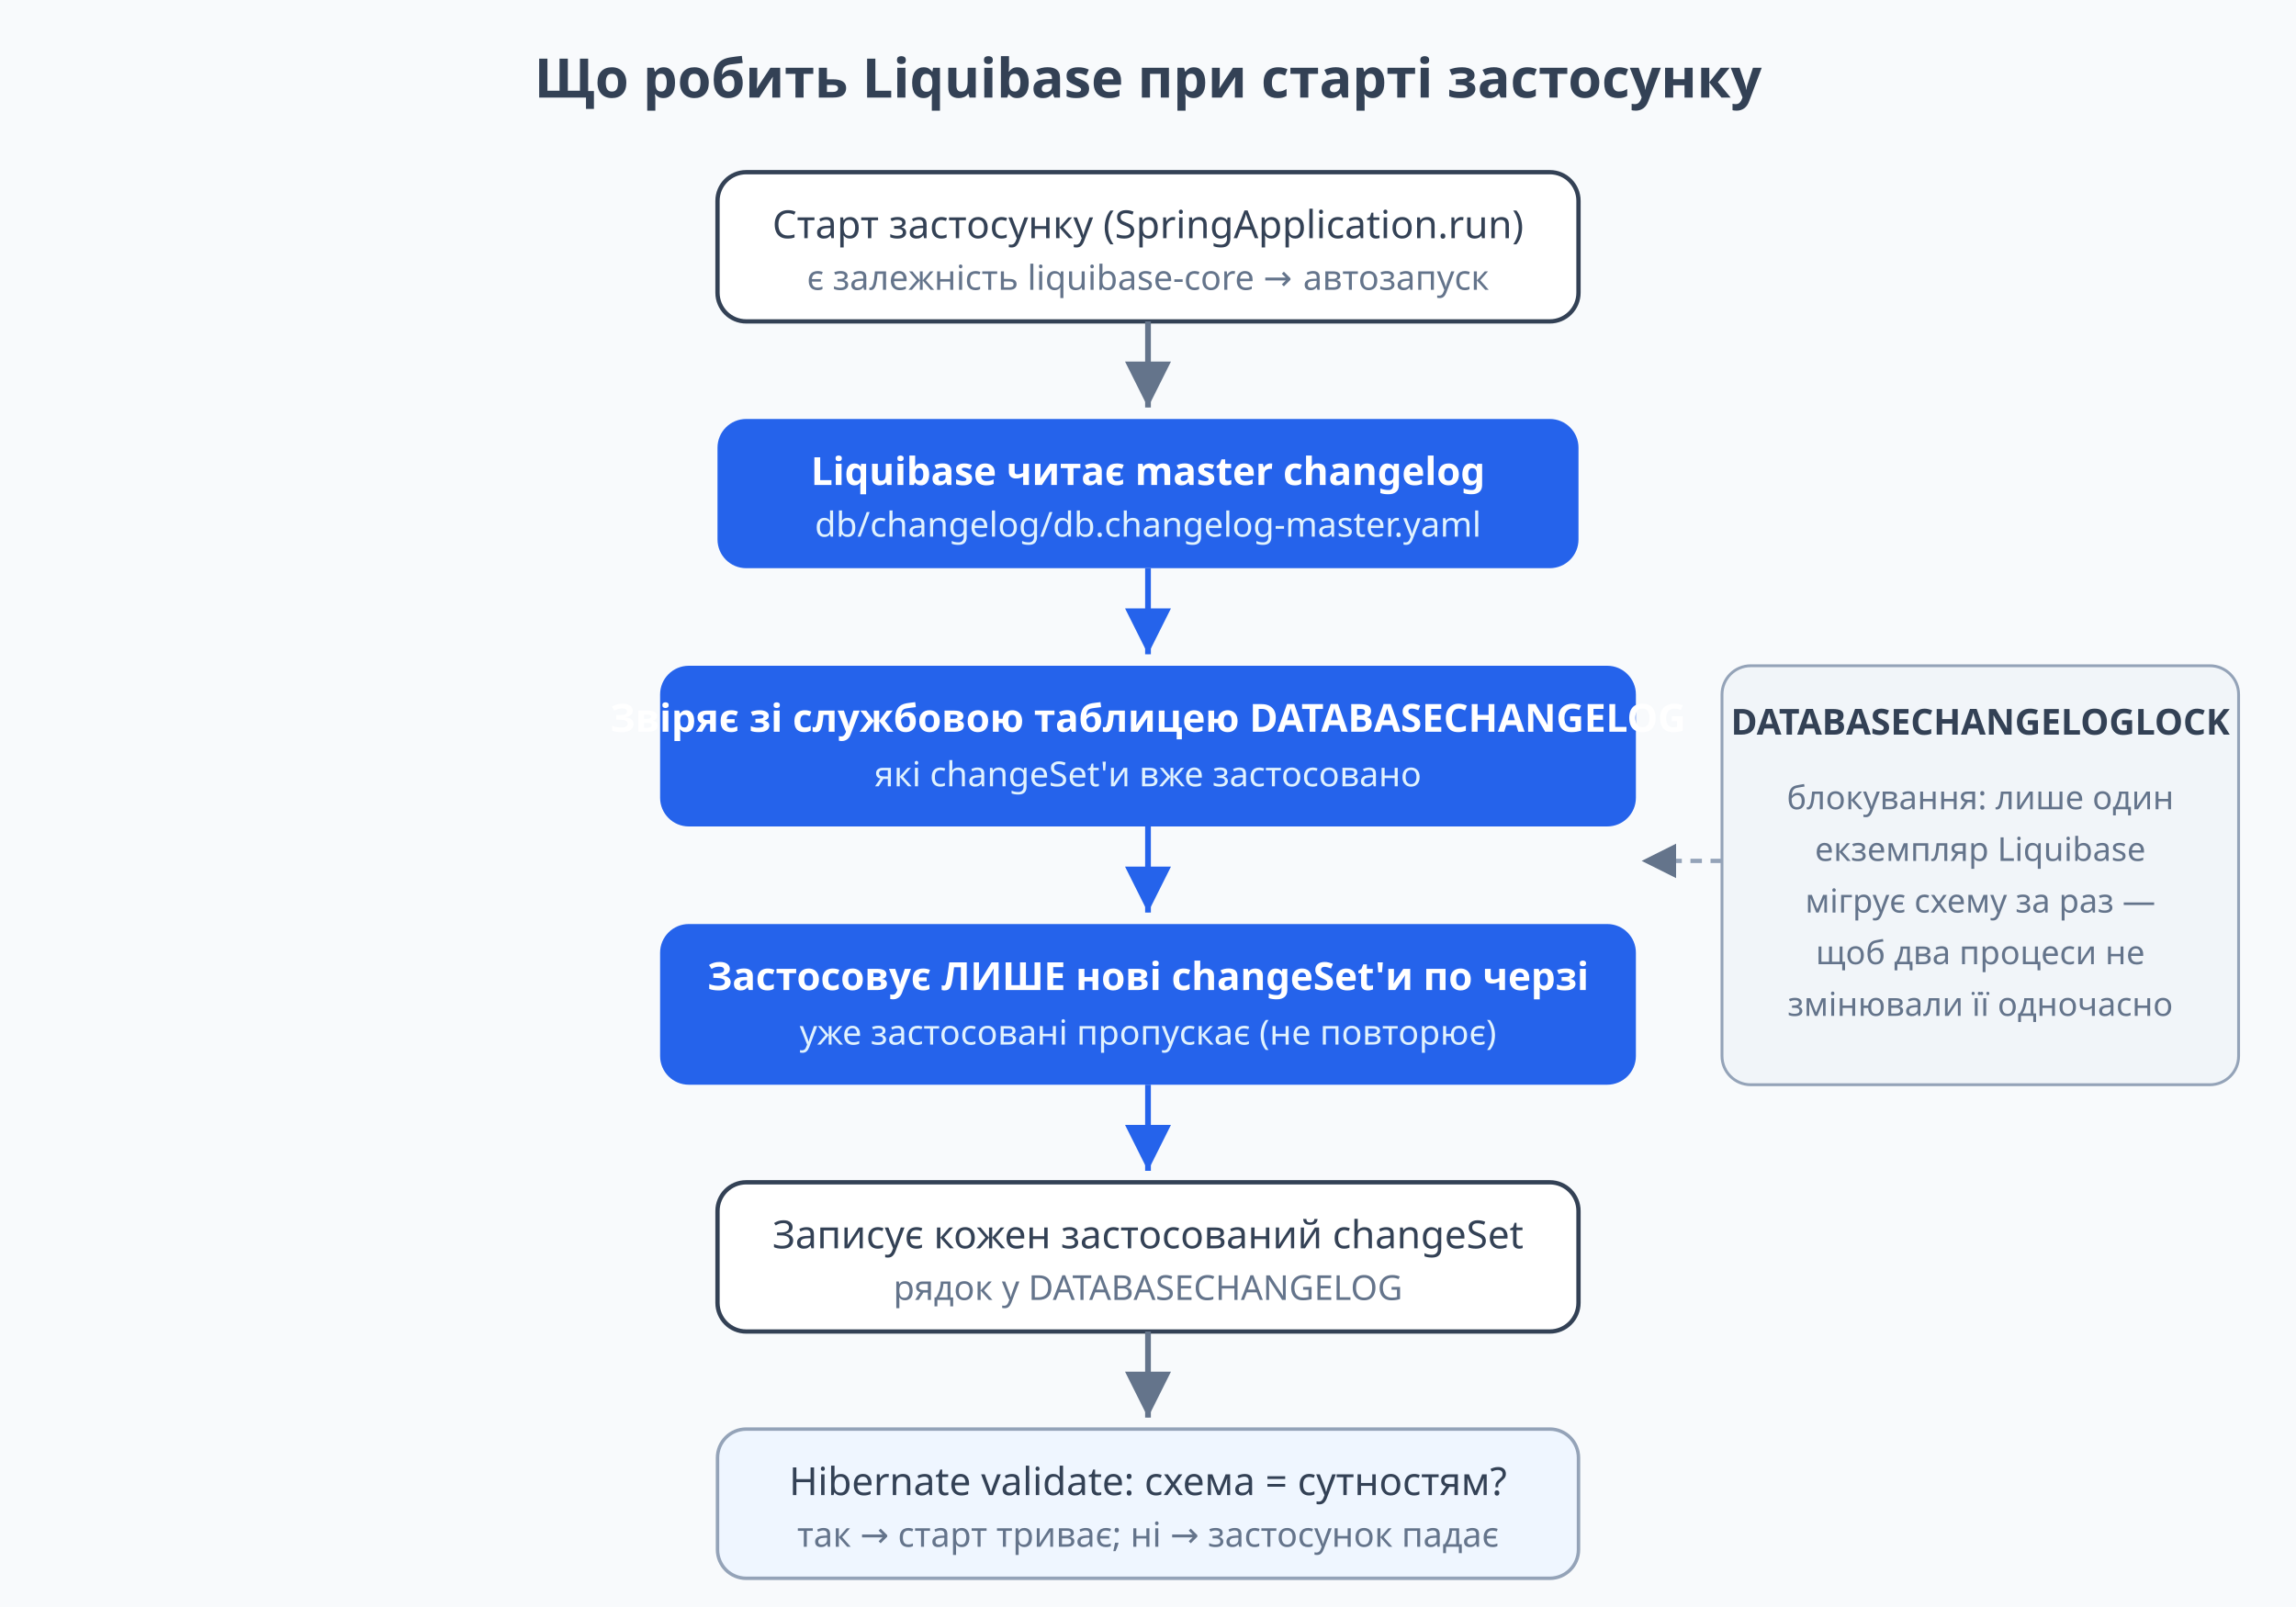
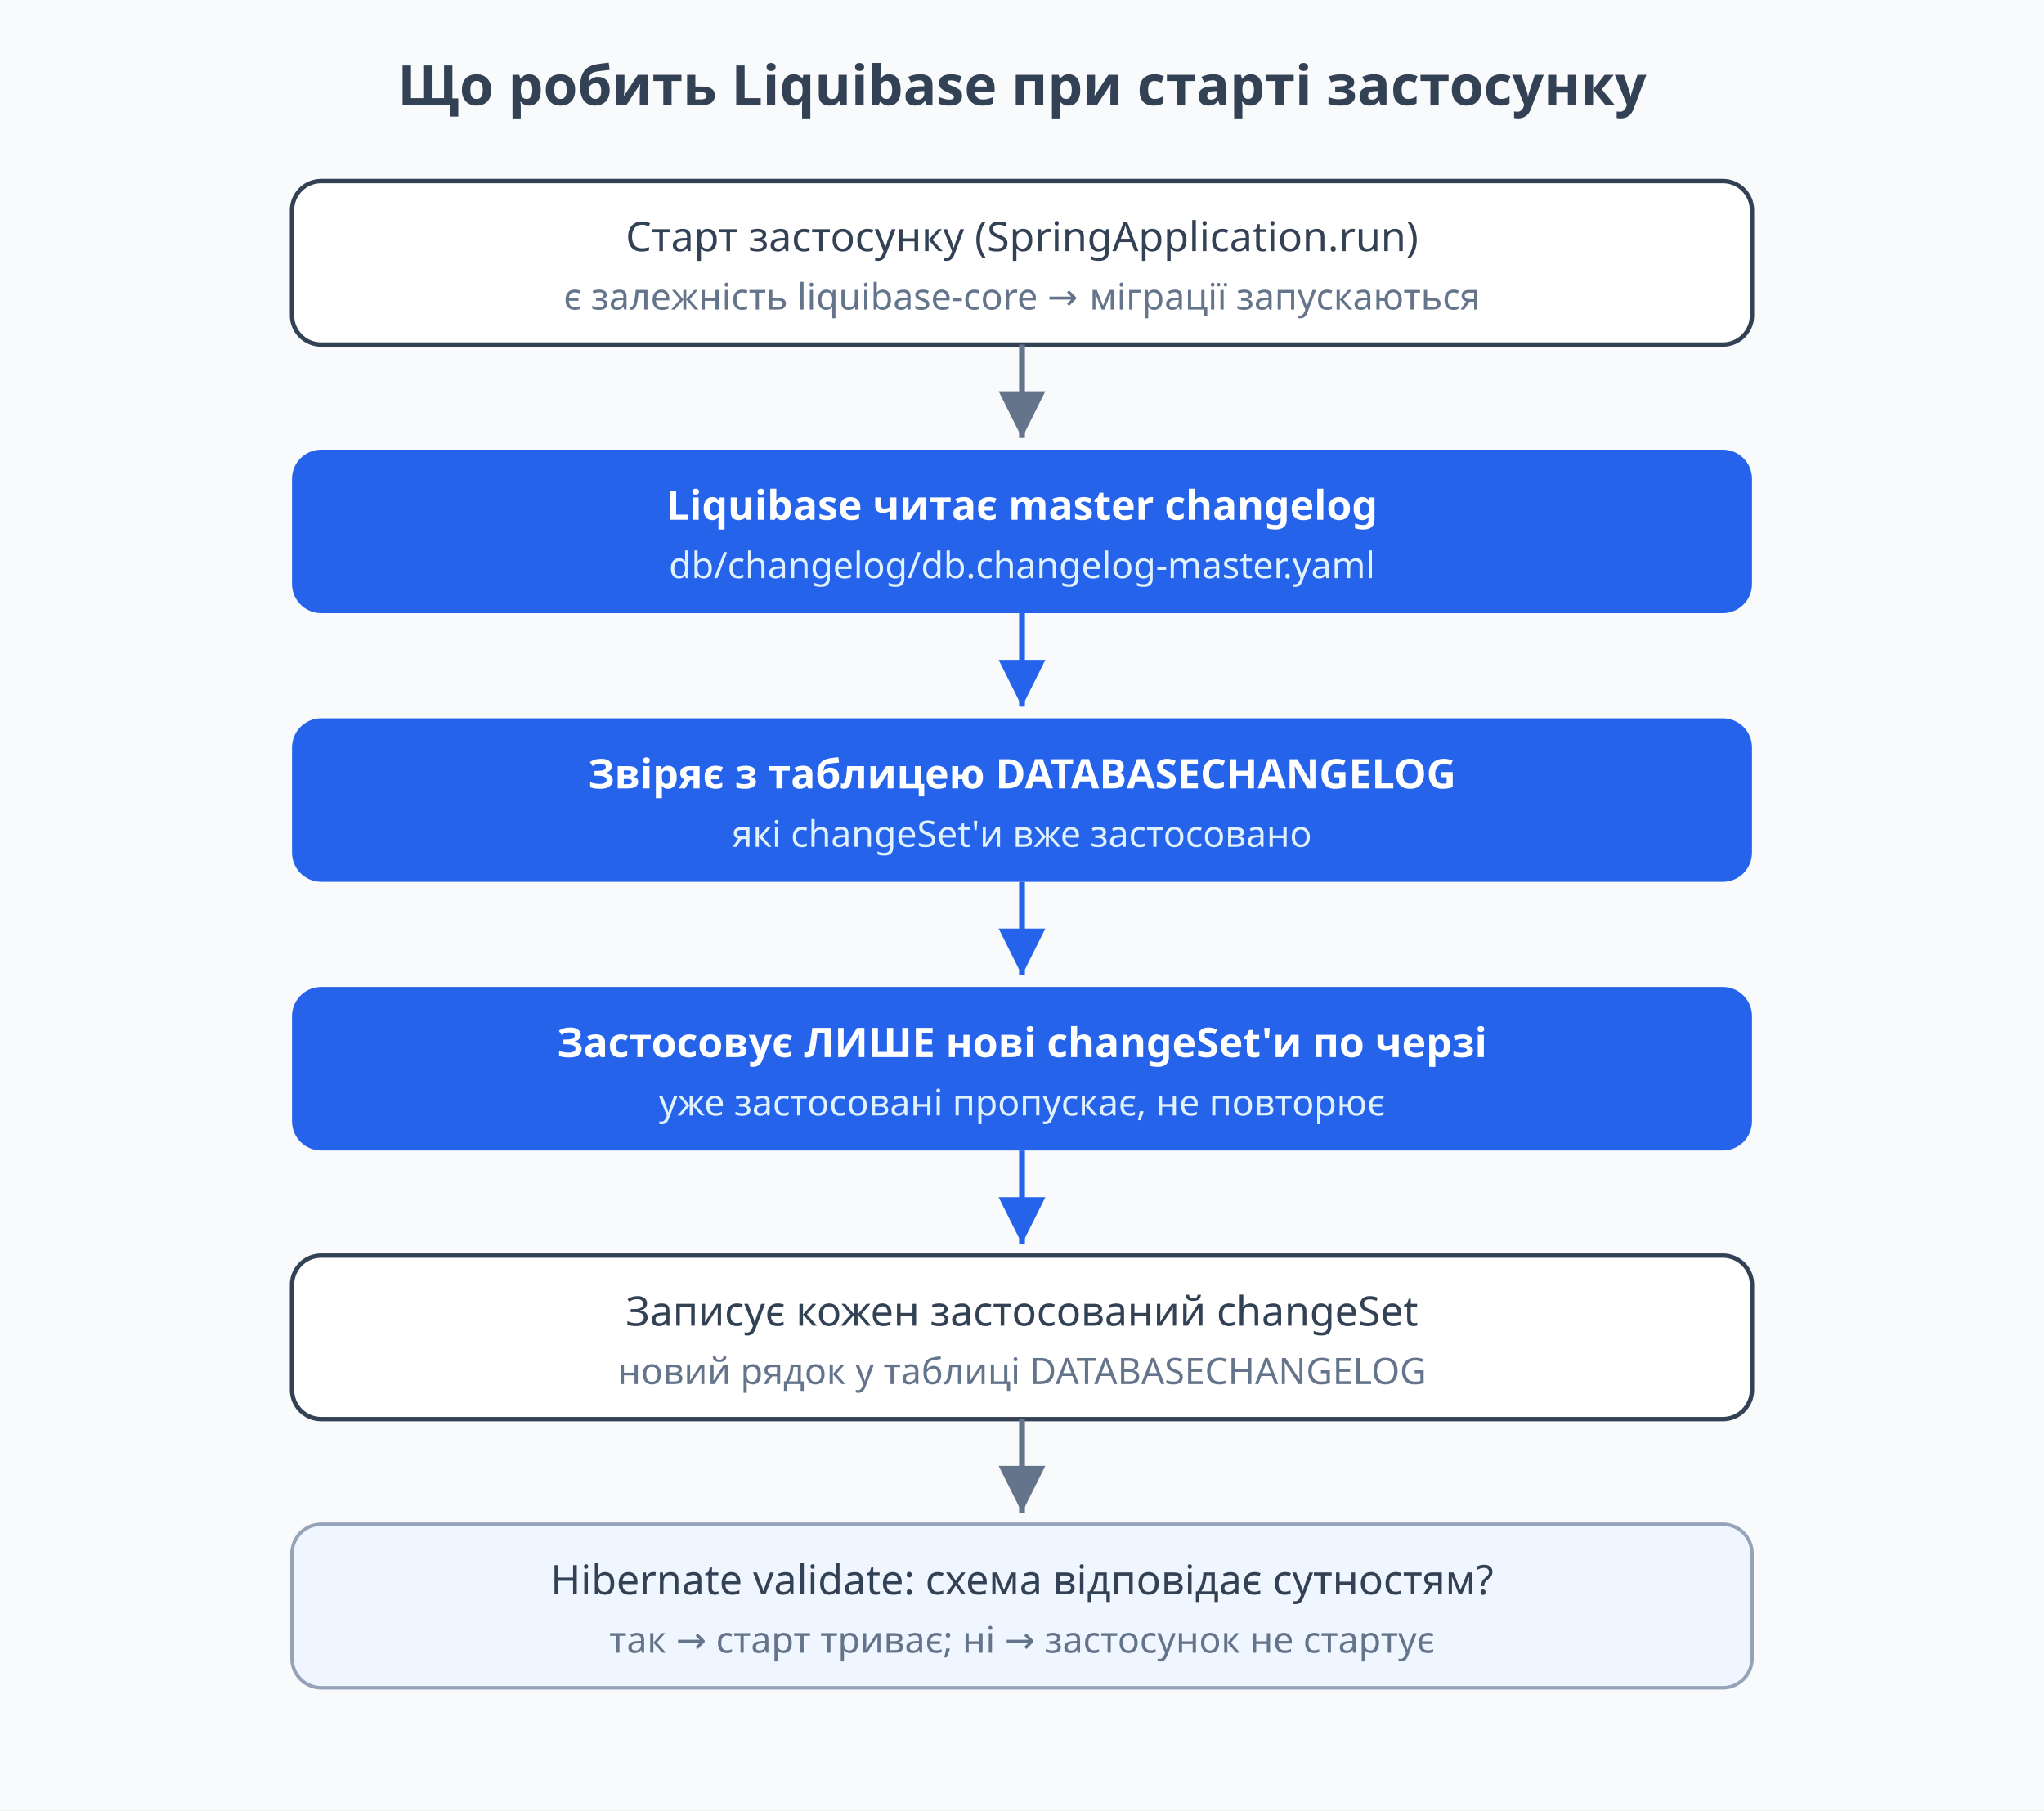
- <svg xmlns="http://www.w3.org/2000/svg" viewBox="0 0 800 560" width="800" height="560" font-family="sans-serif">
-   <rect width="800" height="560" fill="#f8fafc" />
-   <text x="400" y="34" text-anchor="middle" font-size="19" font-weight="bold" fill="#334155">Що робить Liquibase при старті застосунку</text>
-   <rect x="250" y="60" width="300" height="52" rx="10" fill="#ffffff" stroke="#334155" stroke-width="1.5" />
-   <text x="400" y="83" text-anchor="middle" font-size="13.5" fill="#334155">Старт застосунку (SpringApplication.run)</text>
-   <text x="400" y="101" text-anchor="middle" font-size="12" fill="#64748b">є залежність liquibase-core → автозапуск</text>
-   <line x1="400" y1="112" x2="400" y2="142" stroke="#64748b" stroke-width="2" marker-end="url(#g)" />
-   <rect x="250" y="146" width="300" height="52" rx="10" fill="#2563eb" />
-   <text x="400" y="169" text-anchor="middle" font-size="13.5" font-weight="bold" fill="#ffffff">Liquibase читає master changelog</text>
-   <text x="400" y="187" text-anchor="middle" font-size="12" fill="#e0f2fe">db/changelog/db.changelog-master.yaml</text>
-   <line x1="400" y1="198" x2="400" y2="228" stroke="#2563eb" stroke-width="2" marker-end="url(#b)" />
-   <rect x="230" y="232" width="340" height="56" rx="10" fill="#2563eb" />
-   <text x="400" y="255" text-anchor="middle" font-size="13.5" font-weight="bold" fill="#ffffff">Звіряє зі службовою таблицею DATABASECHANGELOG</text>
-   <text x="400" y="274" text-anchor="middle" font-size="12" fill="#e0f2fe">які changeSet'и вже застосовано</text>
-   <line x1="400" y1="288" x2="400" y2="318" stroke="#2563eb" stroke-width="2" marker-end="url(#b)" />
-   <rect x="230" y="322" width="340" height="56" rx="10" fill="#2563eb" />
-   <text x="400" y="345" text-anchor="middle" font-size="13.5" font-weight="bold" fill="#ffffff">Застосовує ЛИШЕ нові changeSet'и по черзі</text>
-   <text x="400" y="364" text-anchor="middle" font-size="12" fill="#e0f2fe">уже застосовані пропускає (не повторює)</text>
-   <line x1="400" y1="378" x2="400" y2="408" stroke="#2563eb" stroke-width="2" marker-end="url(#b)" />
-   <rect x="250" y="412" width="300" height="52" rx="10" fill="#ffffff" stroke="#334155" stroke-width="1.5" />
-   <text x="400" y="435" text-anchor="middle" font-size="13.5" fill="#334155">Записує кожен застосований changeSet</text>
-   <text x="400" y="453" text-anchor="middle" font-size="12" fill="#64748b">рядок у DATABASECHANGELOG</text>
-   <line x1="400" y1="464" x2="400" y2="494" stroke="#64748b" stroke-width="2" marker-end="url(#g)" />
-   <rect x="250" y="498" width="300" height="52" rx="10" fill="#eff6ff" stroke="#94a3b8" stroke-width="1.2" />
-   <text x="400" y="521" text-anchor="middle" font-size="13.5" fill="#334155">Hibernate validate: схема = сутностям?</text>
-   <text x="400" y="539" text-anchor="middle" font-size="12" fill="#64748b">так → старт триває; ні → застосунок падає</text>
-   <rect x="600" y="232" width="180" height="146" rx="10" fill="#f1f5f9" stroke="#94a3b8" stroke-width="1" />
-   <text x="690" y="256" text-anchor="middle" font-size="12.5" font-weight="bold" fill="#334155">DATABASECHANGELOGLOCK</text>
-   <text x="690" y="282" text-anchor="middle" font-size="11.5" fill="#64748b">блокування: лише один</text>
-   <text x="690" y="300" text-anchor="middle" font-size="11.5" fill="#64748b">екземпляр Liquibase</text>
-   <text x="690" y="318" text-anchor="middle" font-size="11.5" fill="#64748b">мігрує схему за раз —</text>
-   <text x="690" y="336" text-anchor="middle" font-size="11.5" fill="#64748b">щоб два процеси не</text>
-   <text x="690" y="354" text-anchor="middle" font-size="11.5" fill="#64748b">змінювали її одночасно</text>
-   <line x1="600" y1="300" x2="572" y2="300" stroke="#94a3b8" stroke-width="1.5" stroke-dasharray="4 3" marker-end="url(#g)" />
+ <svg xmlns="http://www.w3.org/2000/svg" viewBox="0 0 700 620" width="700" height="620" font-family="sans-serif">
+   <rect width="700" height="620" fill="#f8fafc" />
+   <text x="350" y="36" text-anchor="middle" font-size="19" font-weight="bold" fill="#334155">Що робить Liquibase при старті застосунку</text>
+   <rect x="100" y="62" width="500" height="56" rx="10" fill="#ffffff" stroke="#334155" stroke-width="1.5" />
+   <text x="350" y="86" text-anchor="middle" font-size="14" fill="#334155">Старт застосунку (SpringApplication.run)</text>
+   <text x="350" y="106" text-anchor="middle" font-size="12.5" fill="#64748b">є залежність liquibase-core → міграції запускаються</text>
+   <line x1="350" y1="118" x2="350" y2="150" stroke="#64748b" stroke-width="2" marker-end="url(#g)" />
+   <rect x="100" y="154" width="500" height="56" rx="10" fill="#2563eb" />
+   <text x="350" y="178" text-anchor="middle" font-size="14" font-weight="bold" fill="#ffffff">Liquibase читає master changelog</text>
+   <text x="350" y="198" text-anchor="middle" font-size="12.5" fill="#e0f2fe">db/changelog/db.changelog-master.yaml</text>
+   <line x1="350" y1="210" x2="350" y2="242" stroke="#2563eb" stroke-width="2" marker-end="url(#b)" />
+   <rect x="100" y="246" width="500" height="56" rx="10" fill="#2563eb" />
+   <text x="350" y="270" text-anchor="middle" font-size="14" font-weight="bold" fill="#ffffff">Звіряє з таблицею DATABASECHANGELOG</text>
+   <text x="350" y="290" text-anchor="middle" font-size="12.5" fill="#e0f2fe">які changeSet'и вже застосовано</text>
+   <line x1="350" y1="302" x2="350" y2="334" stroke="#2563eb" stroke-width="2" marker-end="url(#b)" />
+   <rect x="100" y="338" width="500" height="56" rx="10" fill="#2563eb" />
+   <text x="350" y="362" text-anchor="middle" font-size="14" font-weight="bold" fill="#ffffff">Застосовує ЛИШЕ нові changeSet'и по черзі</text>
+   <text x="350" y="382" text-anchor="middle" font-size="12.5" fill="#e0f2fe">уже застосовані пропускає, не повторює</text>
+   <line x1="350" y1="394" x2="350" y2="426" stroke="#2563eb" stroke-width="2" marker-end="url(#b)" />
+   <rect x="100" y="430" width="500" height="56" rx="10" fill="#ffffff" stroke="#334155" stroke-width="1.5" />
+   <text x="350" y="454" text-anchor="middle" font-size="14" fill="#334155">Записує кожен застосований changeSet</text>
+   <text x="350" y="474" text-anchor="middle" font-size="12.5" fill="#64748b">новий рядок у таблиці DATABASECHANGELOG</text>
+   <line x1="350" y1="486" x2="350" y2="518" stroke="#64748b" stroke-width="2" marker-end="url(#g)" />
+   <rect x="100" y="522" width="500" height="56" rx="10" fill="#eff6ff" stroke="#94a3b8" stroke-width="1.2" />
+   <text x="350" y="546" text-anchor="middle" font-size="14" fill="#334155">Hibernate validate: схема відповідає сутностям?</text>
+   <text x="350" y="566" text-anchor="middle" font-size="12.5" fill="#64748b">так → старт триває; ні → застосунок не стартує</text>
  <defs>
    <marker id="g" markerWidth="10" markerHeight="10" refX="8" refY="5" orient="auto">
      <path d="M0,1 L8,5 L0,9 Z" fill="#64748b" />
    </marker>
    <marker id="b" markerWidth="10" markerHeight="10" refX="8" refY="5" orient="auto">
      <path d="M0,1 L8,5 L0,9 Z" fill="#2563eb" />
    </marker>
  </defs>
</svg>
